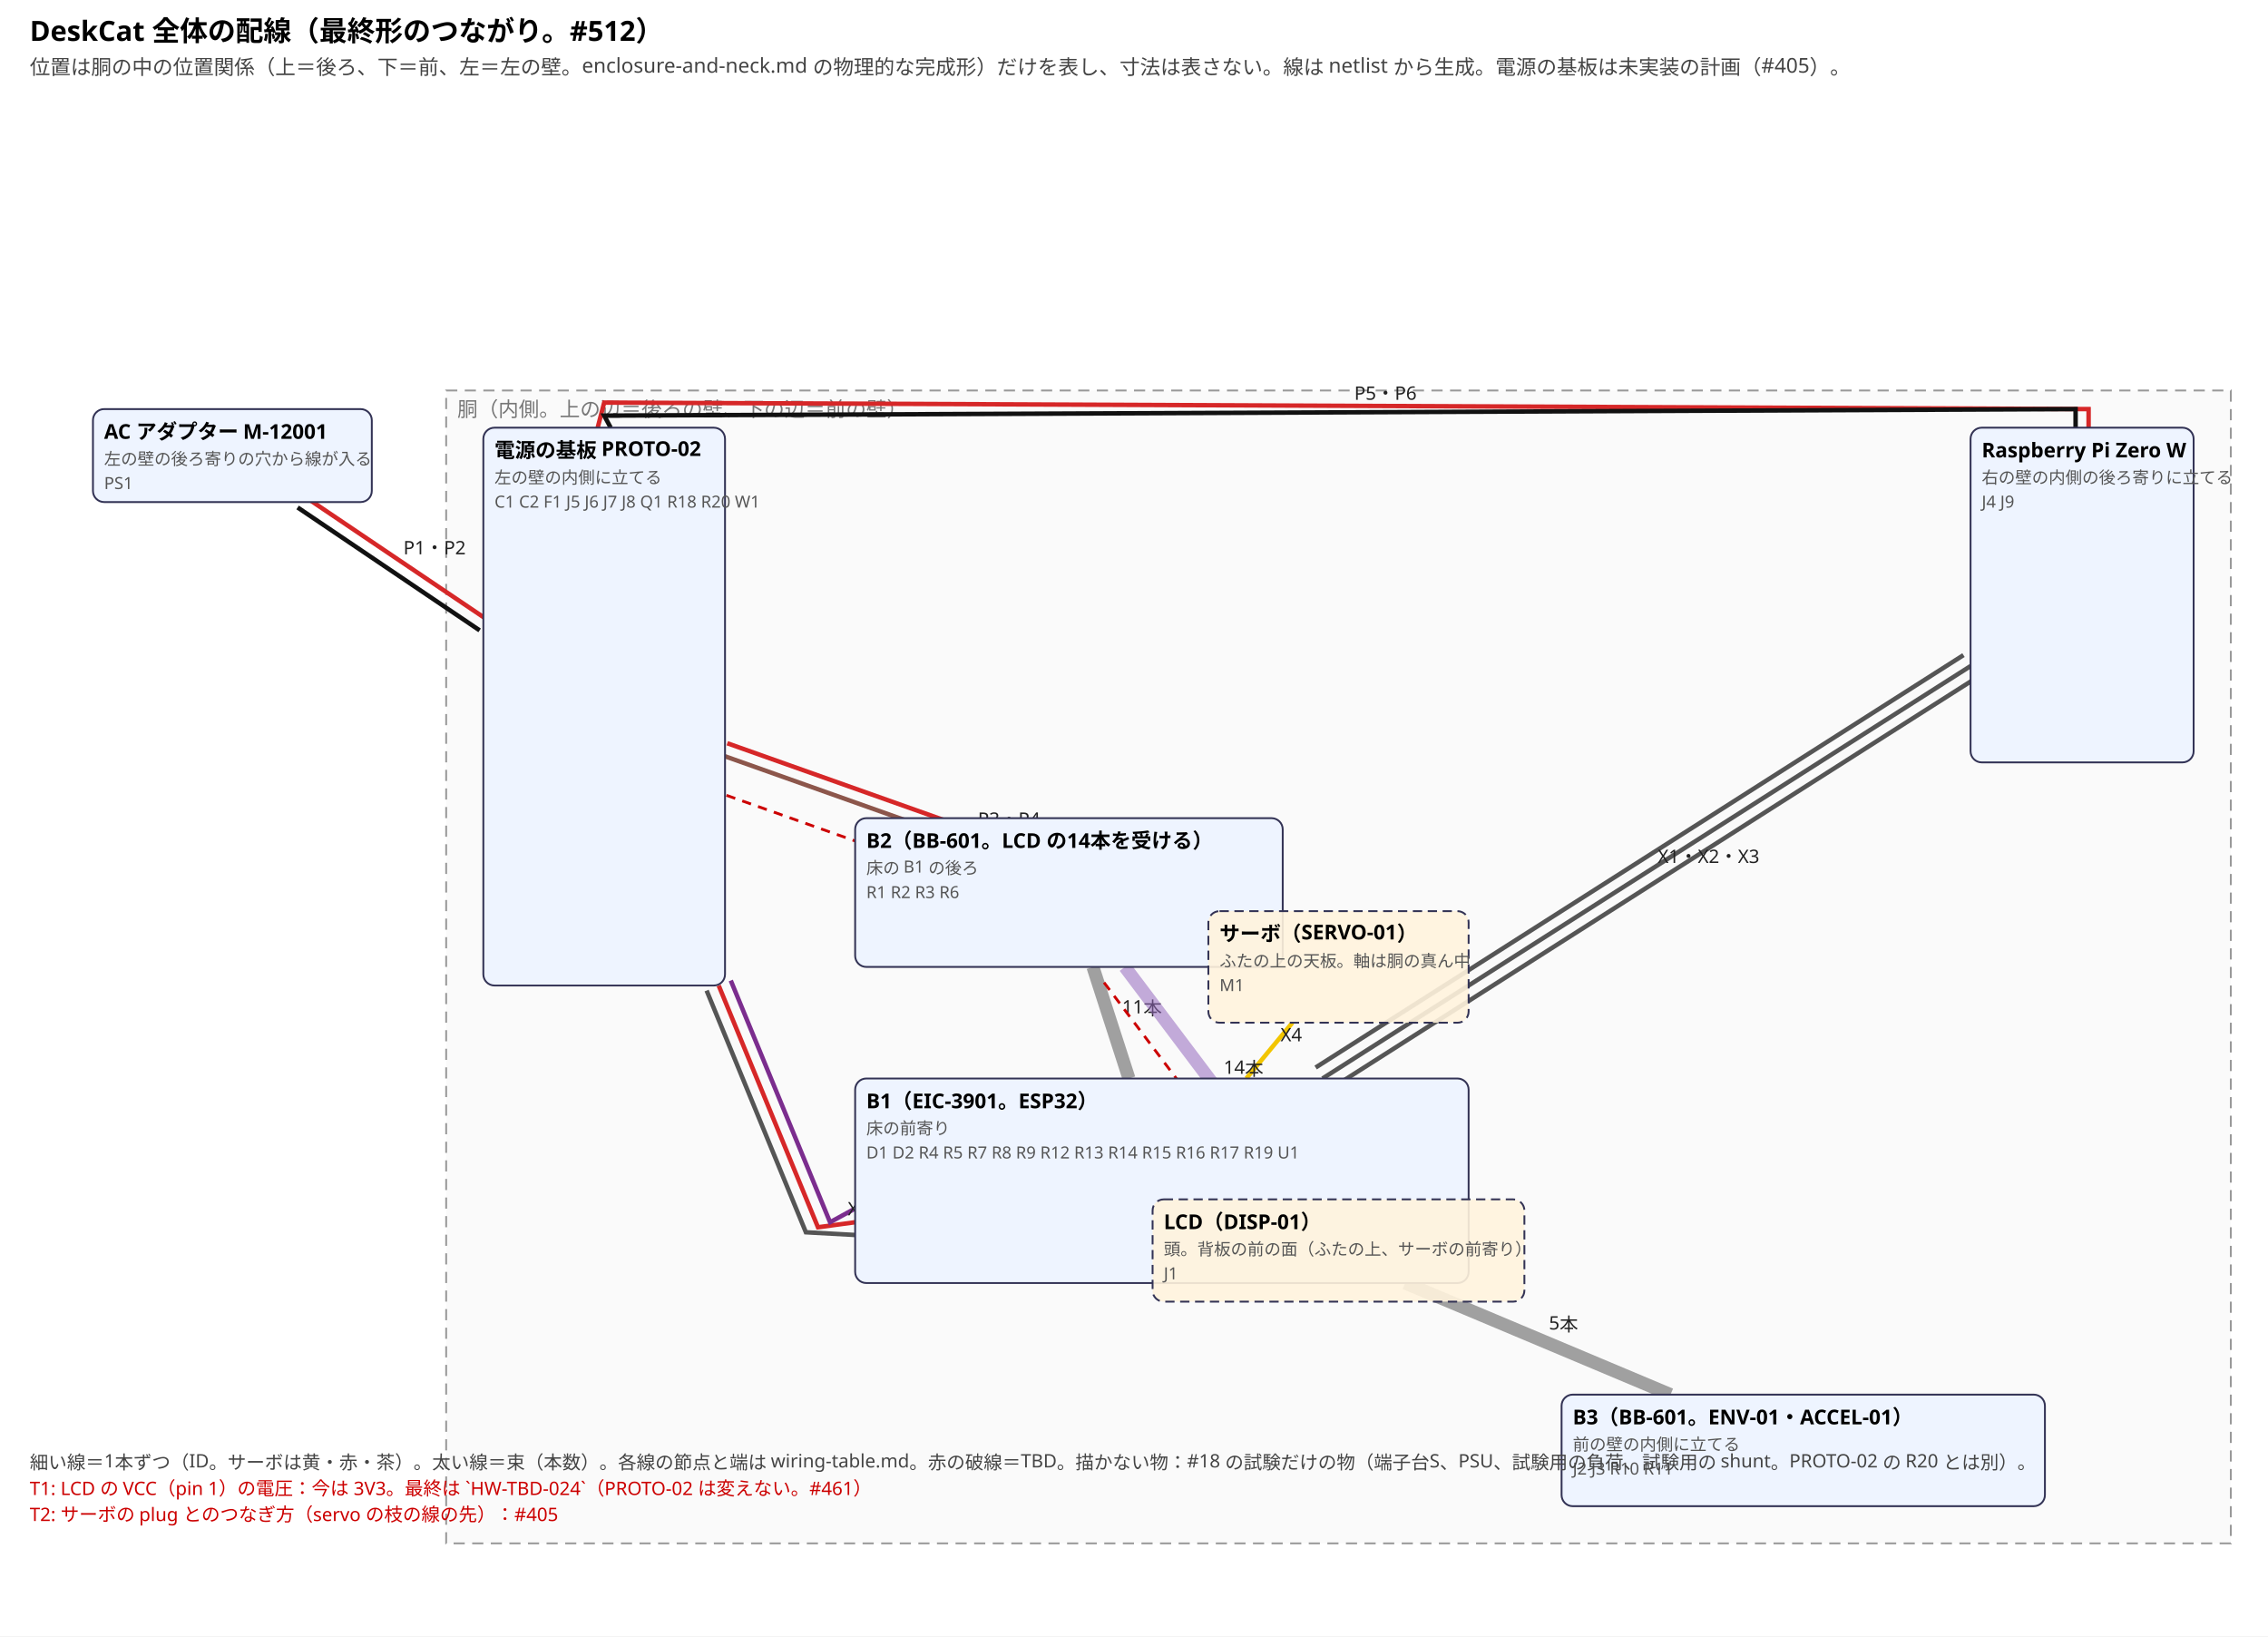
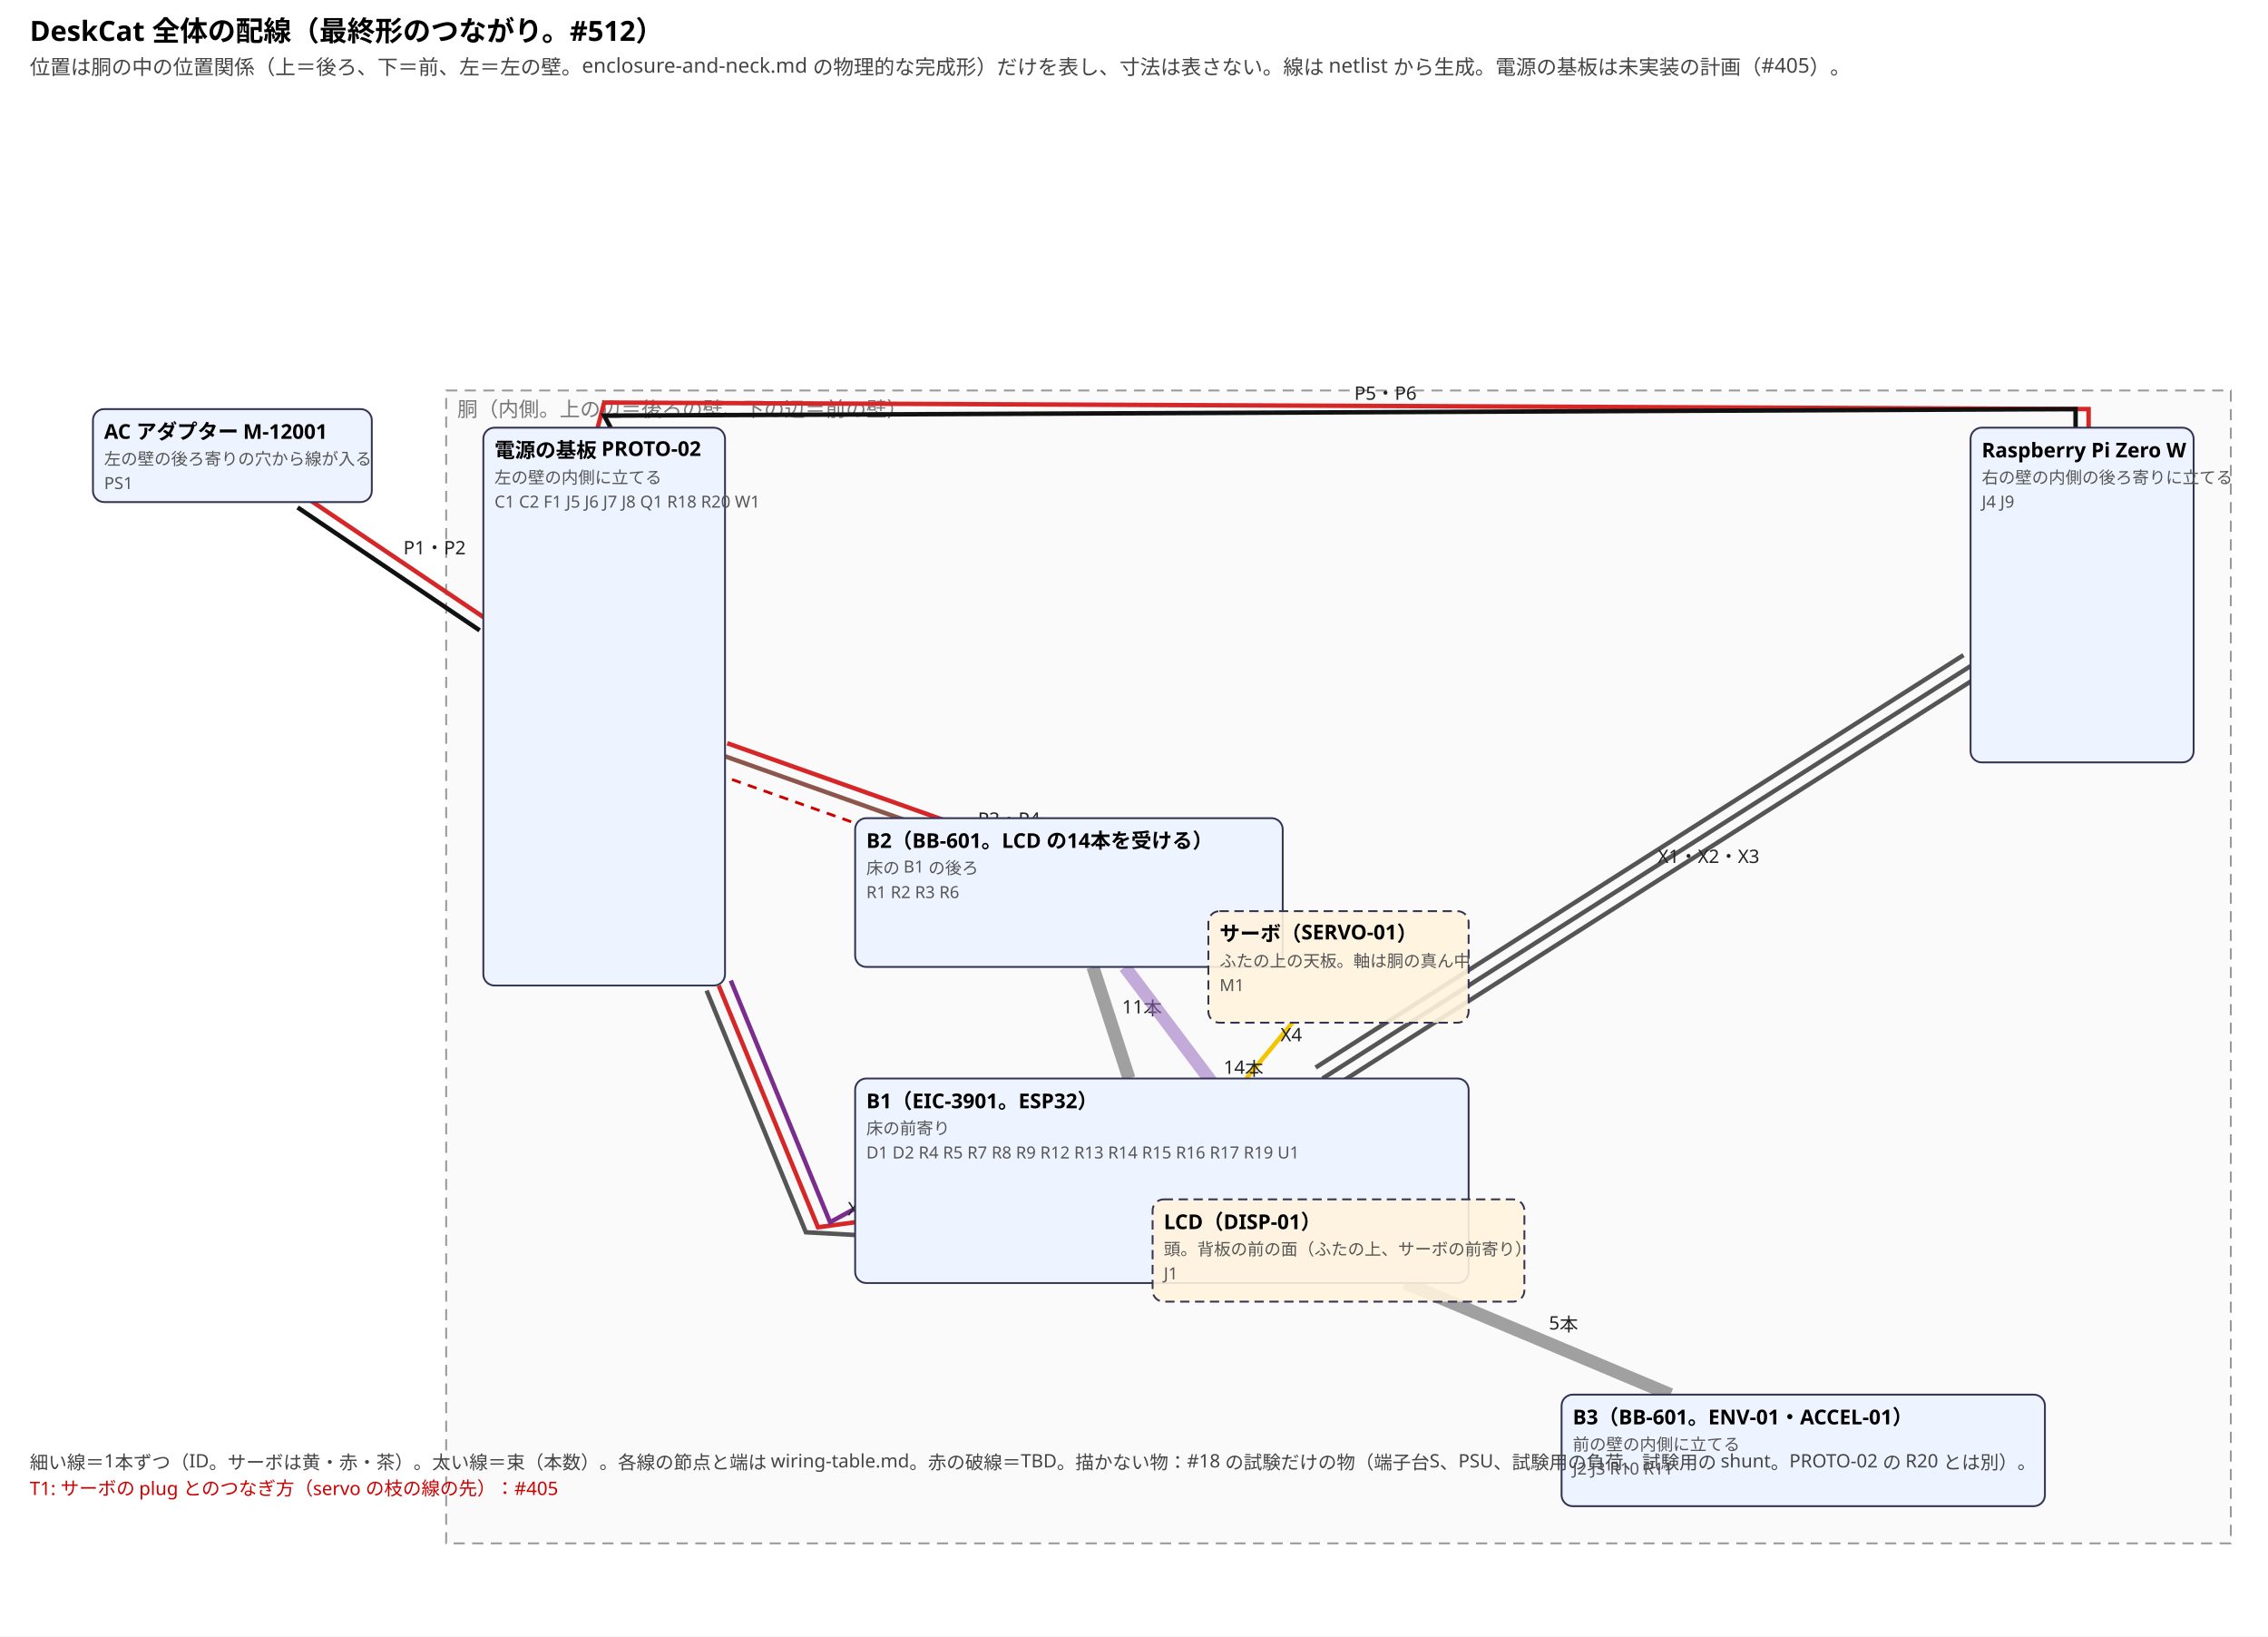
<svg xmlns="http://www.w3.org/2000/svg" width="1220" height="880" viewBox="0 0 1220 880" font-family="sans-serif">
  <rect width="1220" height="880" fill="#fff" />
  <text x="16" y="22" font-size="15" font-weight="bold">DeskCat 全体の配線（最終形のつながり。#512）</text>
  <text x="16" y="40" font-size="11" fill="#444">位置は胴の中の位置関係（上＝後ろ、下＝前、左＝左の壁。enclosure-and-neck.md の物理的な完成形）だけを表し、寸法は表さない。線は netlist から生成。電源の基板は未実装の計画（#405）。</text>
  <rect x="240" y="210" width="960" height="620" fill="#fafafa" stroke="#999" stroke-dasharray="6 4" />
  <text x="246" y="224" font-size="11" fill="#777">胴（内側。上の辺＝後ろの壁、下の辺＝前の壁）</text>
  <polyline points="607.3,580.0 587.9,520.0" fill="none" stroke="#555555" stroke-width="7" opacity="0.55" />
  <text x="603.6" y="545.0" font-size="10" fill="#222">11本</text>
  <polyline points="755.9,690.0 898.6,750.0" fill="none" stroke="#555555" stroke-width="7" opacity="0.55" />
  <text x="833.2" y="715.0" font-size="10" fill="#222">5本</text>
  <polyline points="460.9,664.2 433.5,662.7 380.1,532.7" fill="none" stroke="#555555" stroke-width="2.4" />
  <polyline points="460.0,657.3 440.0,660.0 386.6,530.0" fill="none" stroke="#d62728" stroke-width="2.4" />
  <polyline points="459.1,650.4 446.5,657.3 393.1,527.3" fill="none" stroke="#7b2d8e" stroke-width="2.4" />
  <text x="456.0" y="653.6" font-size="10" fill="#222">X5・P7・P8</text>
  <polyline points="707.7,574.1 1056.2,352.3" fill="none" stroke="#555555" stroke-width="2.4" />
  <polyline points="711.4,580.0 1060.0,358.2" fill="none" stroke="#555555" stroke-width="2.4" />
  <polyline points="715.2,585.9 1063.8,364.1" fill="none" stroke="#555555" stroke-width="2.4" />
  <text x="891.7" y="464.1" font-size="10" fill="#222">X1・X2・X3</text>
  <polyline points="670.4,580.0 695.2,550.0" fill="none" stroke="#f2c500" stroke-width="2.4" />
  <text x="688.8" y="560.0" font-size="10" fill="#222">X4</text>
  <polyline points="605.1,520.0 699.3,645.0" fill="none" stroke="#9467bd" stroke-width="7" opacity="0.55" />
  <text x="658.2" y="577.5" font-size="10" fill="#222">14本</text>
  <polyline points="164.0,267.1 262.0,333.2" fill="none" stroke="#d62728" stroke-width="2.4" />
  <polyline points="160.1,272.9 258.0,339.0" fill="none" stroke="#111111" stroke-width="2.4" />
  <text x="217.0" y="298.1" font-size="10" fill="#222">P1・P2</text>
  <polyline points="321.5,230.0 325.0,216.5 1123.5,220.0 1123.5,230.0" fill="none" stroke="#d62728" stroke-width="2.4" />
  <polyline points="328.5,230.0 325.0,223.5 1116.5,220.0 1116.5,230.0" fill="none" stroke="#111111" stroke-width="2.4" />
  <text x="728.5" y="215.0" font-size="10" fill="#222">P5・P6</text>
  <polyline points="391.2,399.7 651.2,491.9" fill="none" stroke="#d62728" stroke-width="2.4" />
  <polyline points="388.8,406.3 648.8,498.5" fill="none" stroke="#8c564b" stroke-width="2.4" />
  <text x="526.0" y="444.1" font-size="10" fill="#222">P3・P4</text>
-   <polyline points="593.9,528.4 688.1,653.4" fill="none" stroke="#c00" stroke-width="1.5" stroke-dasharray="5 4" />
-   <text x="647.0" y="602.9" font-size="10" fill="#c00">T1</text>
-   <polyline points="382.3,424.7 642.3,516.9" fill="none" stroke="#c00" stroke-width="1.5" stroke-dasharray="5 4" />
-   <text x="518.3" y="482.8" font-size="10" fill="#c00">T2</text>
+   <polyline points="385.3,416.2 645.3,508.4" fill="none" stroke="#c00" stroke-width="1.5" stroke-dasharray="5 4" />
+   <text x="521.3" y="474.3" font-size="10" fill="#c00">T1</text>
  <rect x="260" y="230" width="130" height="300" rx="6" fill="#eef4ff" stroke="#335" />
  <text x="266" y="246" font-size="11" font-weight="bold">電源の基板 PROTO-02</text>
  <text x="266" y="260" font-size="9" fill="#555">左の壁の内側に立てる</text>
  <text x="266" y="273" font-size="9" fill="#555">C1 C2 F1 J5 J6 J7 J8 Q1 R18 R20 W1</text>
  <rect x="50" y="220" width="150" height="50" rx="6" fill="#eef4ff" stroke="#335" />
  <text x="56" y="236" font-size="11" font-weight="bold">AC アダプター M-12001</text>
  <text x="56" y="250" font-size="9" fill="#555">左の壁の後ろ寄りの穴から線が入る</text>
  <text x="56" y="263" font-size="9" fill="#555">PS1</text>
  <rect x="1060" y="230" width="120" height="180" rx="6" fill="#eef4ff" stroke="#335" />
  <text x="1066" y="246" font-size="11" font-weight="bold">Raspberry Pi Zero W</text>
  <text x="1066" y="260" font-size="9" fill="#555">右の壁の内側の後ろ寄りに立てる</text>
  <text x="1066" y="273" font-size="9" fill="#555">J4 J9</text>
  <rect x="460" y="440" width="230" height="80" rx="6" fill="#eef4ff" stroke="#335" />
  <text x="466" y="456" font-size="11" font-weight="bold">B2（BB-601。LCD の14本を受ける）</text>
  <text x="466" y="470" font-size="9" fill="#555">床の B1 の後ろ</text>
  <text x="466" y="483" font-size="9" fill="#555">R1 R2 R3 R6</text>
  <rect x="460" y="580" width="330" height="110" rx="6" fill="#eef4ff" stroke="#335" />
  <text x="466" y="596" font-size="11" font-weight="bold">B1（EIC-3901。ESP32）</text>
  <text x="466" y="610" font-size="9" fill="#555">床の前寄り</text>
  <text x="466" y="623" font-size="9" fill="#555">D1 D2 R4 R5 R7 R8 R9 R12 R13 R14 R15 R16 R17 R19 U1</text>
  <rect x="840" y="750" width="260" height="60" rx="6" fill="#eef4ff" stroke="#335" />
  <text x="846" y="766" font-size="11" font-weight="bold">B3（BB-601。ENV-01・ACCEL-01）</text>
  <text x="846" y="780" font-size="9" fill="#555">前の壁の内側に立てる</text>
  <text x="846" y="793" font-size="9" fill="#555">J2 J3 R10 R11</text>
  <rect x="620" y="645" width="200" height="55" rx="6" fill="#fff3dd" fill-opacity="0.9" stroke="#335" stroke-dasharray="5 3" />
  <text x="626" y="661" font-size="11" font-weight="bold">LCD（DISP-01）</text>
  <text x="626" y="675" font-size="9" fill="#555">頭。背板の前の面（ふたの上、サーボの前寄り）</text>
  <text x="626" y="688" font-size="9" fill="#555">J1</text>
  <rect x="650" y="490" width="140" height="60" rx="6" fill="#fff3dd" fill-opacity="0.9" stroke="#335" stroke-dasharray="5 3" />
  <text x="656" y="506" font-size="11" font-weight="bold">サーボ（SERVO-01）</text>
  <text x="656" y="520" font-size="9" fill="#555">ふたの上の天板。軸は胴の真ん中</text>
  <text x="656" y="533" font-size="9" fill="#555">M1</text>
  <text x="16" y="790" font-size="10" fill="#444">細い線＝1本ずつ（ID。サーボは黄・赤・茶）。太い線＝束（本数）。各線の節点と端は wiring-table.md。赤の破線＝TBD。描かない物：#18 の試験だけの物（端子台S、PSU、試験用の負荷、試験用の shunt。PROTO-02 の R20 とは別）。</text>
-   <text x="16" y="804" font-size="10" fill="#c00">T1: LCD の VCC（pin 1）の電圧：今は 3V3。最終は `HW-TBD-024`（PROTO-02 は変えない。#461）</text>
-   <text x="16" y="818" font-size="10" fill="#c00">T2: サーボの plug とのつなぎ方（servo の枝の線の先）：#405</text>
+   <text x="16" y="804" font-size="10" fill="#c00">T1: サーボの plug とのつなぎ方（servo の枝の線の先）：#405</text>
</svg>
